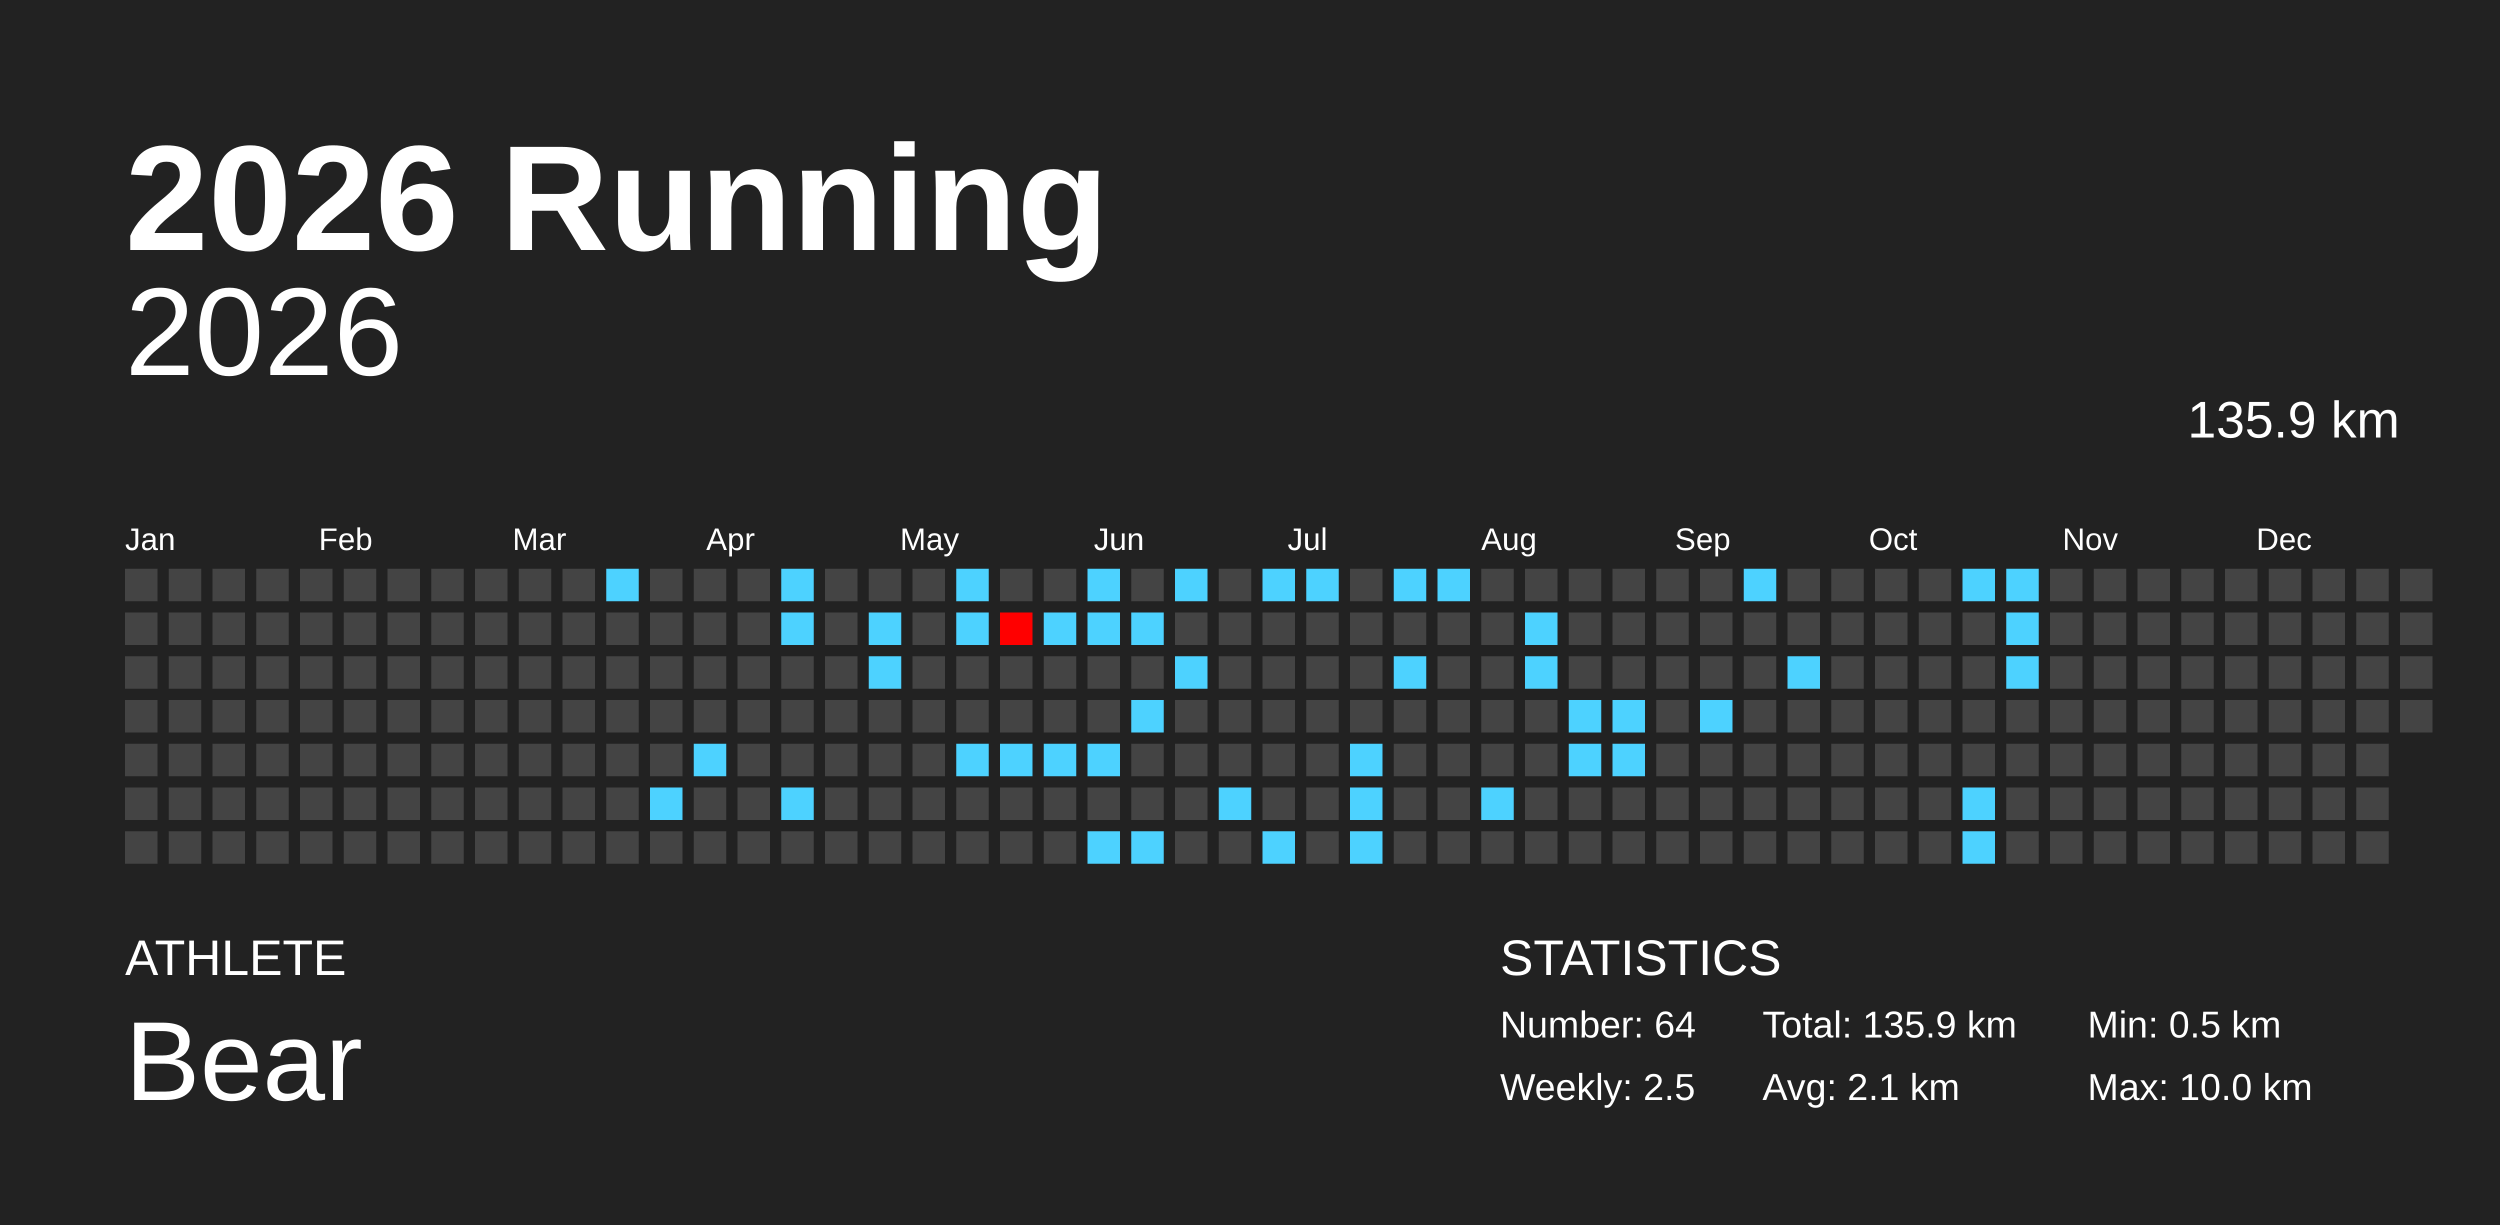
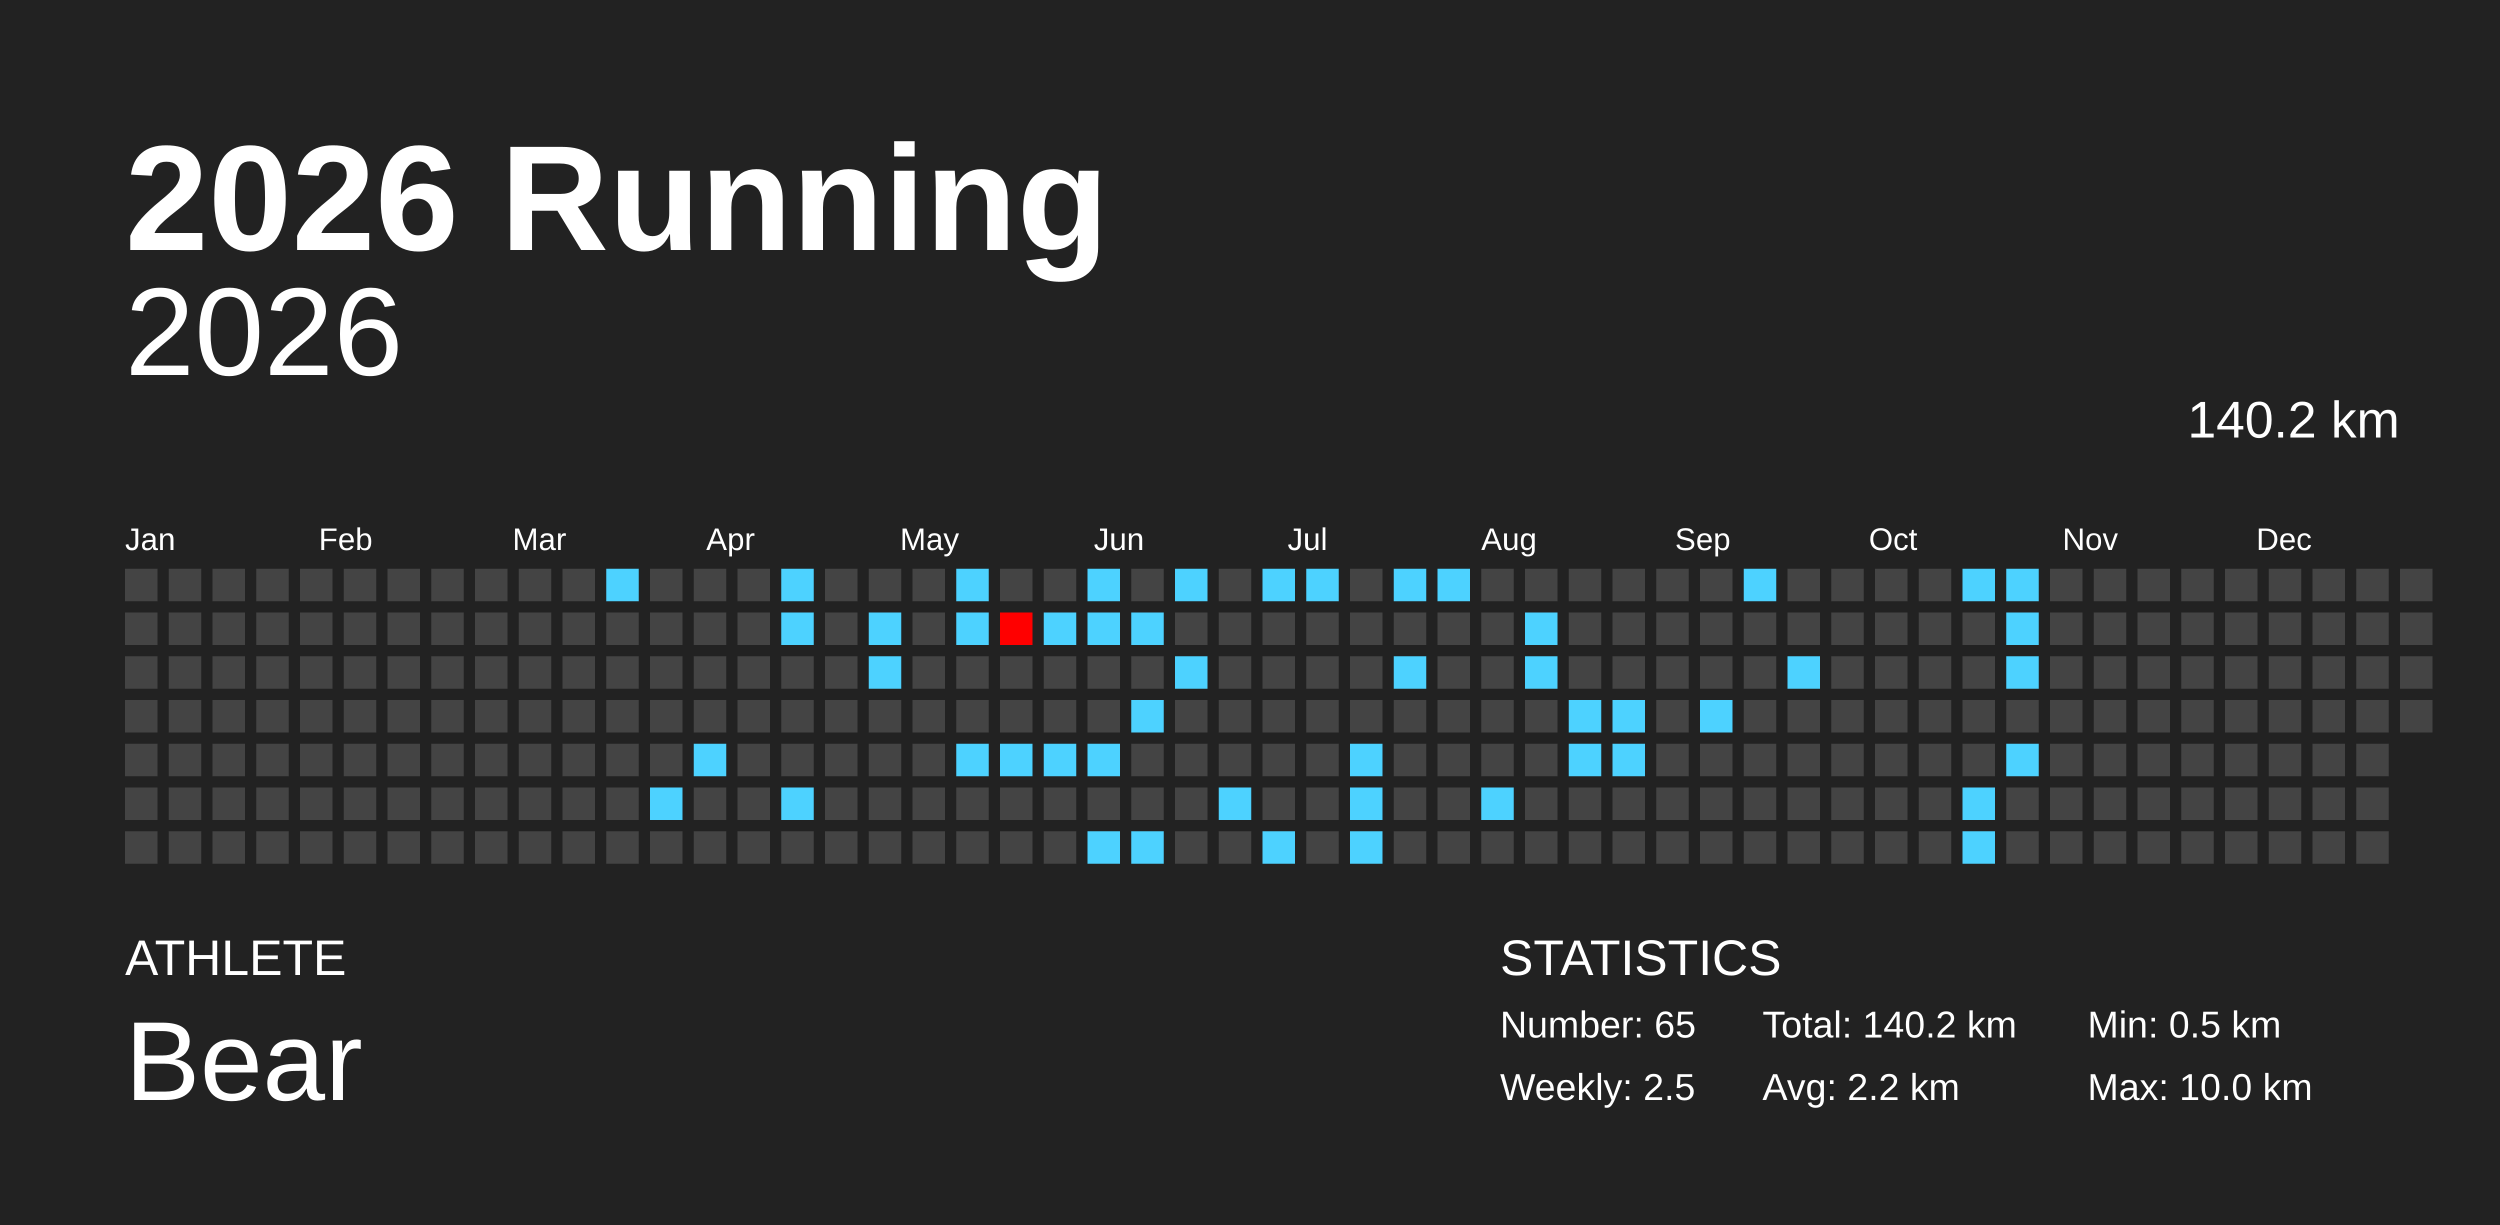
<svg xmlns="http://www.w3.org/2000/svg" baseProfile="full" height="98mm" version="1.1" viewBox="0,0,200,98" width="200mm">
  <defs />
  <rect fill="#222222" height="98" width="200" x="0" y="0" />
  <text fill="#FFFFFF" style="font-size:12px; font-family:Arial; font-weight:bold;" x="10" y="20">2026 Running</text>
  <text fill="#FFFFFF" style="font-size:4px; font-family:Arial" x="10" y="78">ATHLETE</text>
  <text fill="#FFFFFF" style="font-size:9px; font-family:Arial" x="10" y="88">Bear</text>
  <text fill="#FFFFFF" style="font-size:4px; font-family:Arial" x="120" y="78">STATISTICS</text>
-   <text fill="#FFFFFF" style="font-size:3px; font-family:Arial" x="120" y="83">Number: 64</text>
+   <text fill="#FFFFFF" style="font-size:3px; font-family:Arial" x="120" y="83">Number: 65</text>
  <text fill="#FFFFFF" style="font-size:3px; font-family:Arial" x="120" y="88">Weekly: 2.5</text>
-   <text fill="#FFFFFF" style="font-size:3px; font-family:Arial" x="141" y="83">Total: 135.9 km</text>
-   <text fill="#FFFFFF" style="font-size:3px; font-family:Arial" x="141" y="88">Avg: 2.1 km</text>
+   <text fill="#FFFFFF" style="font-size:3px; font-family:Arial" x="141" y="83">Total: 140.2 km</text>
+   <text fill="#FFFFFF" style="font-size:3px; font-family:Arial" x="141" y="88">Avg: 2.2 km</text>
  <text fill="#FFFFFF" style="font-size:3px; font-family:Arial" x="167" y="83">Min: 0.5 km</text>
  <text fill="#FFFFFF" style="font-size:3px; font-family:Arial" x="167" y="88">Max: 10.0 km</text>
  <text alignment-baseline="hanging" fill="#FFFFFF" style="font-size:10.0px; font-family:Arial;" x="10" y="30">2026</text>
-   <text alignment-baseline="hanging" fill="#FFFFFF" style="font-size:4.125px; font-family:Arial;" x="175" y="35">135.9 km</text>
+   <text alignment-baseline="hanging" fill="#FFFFFF" style="font-size:4.125px; font-family:Arial;" x="175" y="35">140.2 km</text>
  <text fill="#FFFFFF" style="font-size:2.5px; font-family:Arial" x="10.0" y="44">Jan</text>
  <text fill="#FFFFFF" style="font-size:2.5px; font-family:Arial" x="25.5" y="44">Feb</text>
  <text fill="#FFFFFF" style="font-size:2.5px; font-family:Arial" x="41.0" y="44">Mar</text>
  <text fill="#FFFFFF" style="font-size:2.5px; font-family:Arial" x="56.5" y="44">Apr</text>
  <text fill="#FFFFFF" style="font-size:2.5px; font-family:Arial" x="72.0" y="44">May</text>
  <text fill="#FFFFFF" style="font-size:2.5px; font-family:Arial" x="87.5" y="44">Jun</text>
  <text fill="#FFFFFF" style="font-size:2.5px; font-family:Arial" x="103.0" y="44">Jul</text>
  <text fill="#FFFFFF" style="font-size:2.5px; font-family:Arial" x="118.5" y="44">Aug</text>
  <text fill="#FFFFFF" style="font-size:2.5px; font-family:Arial" x="134.0" y="44">Sep</text>
  <text fill="#FFFFFF" style="font-size:2.5px; font-family:Arial" x="149.5" y="44">Oct</text>
  <text fill="#FFFFFF" style="font-size:2.5px; font-family:Arial" x="165.0" y="44">Nov</text>
  <text fill="#FFFFFF" style="font-size:2.5px; font-family:Arial" x="180.5" y="44">Dec</text>
  <rect fill="#444444" height="2.6" width="2.6" x="10.0" y="45.5" />
  <rect fill="#444444" height="2.6" width="2.6" x="10.0" y="49.0" />
  <rect fill="#444444" height="2.6" width="2.6" x="10.0" y="52.5" />
  <rect fill="#444444" height="2.6" width="2.6" x="10.0" y="56.0" />
  <rect fill="#444444" height="2.6" width="2.6" x="10.0" y="59.5" />
  <rect fill="#444444" height="2.6" width="2.6" x="10.0" y="63.0" />
  <rect fill="#444444" height="2.6" width="2.6" x="10.0" y="66.5" />
  <rect fill="#444444" height="2.6" width="2.6" x="13.5" y="45.5" />
  <rect fill="#444444" height="2.6" width="2.6" x="13.5" y="49.0" />
  <rect fill="#444444" height="2.6" width="2.6" x="13.5" y="52.5" />
  <rect fill="#444444" height="2.6" width="2.6" x="13.5" y="56.0" />
  <rect fill="#444444" height="2.6" width="2.6" x="13.5" y="59.5" />
  <rect fill="#444444" height="2.6" width="2.6" x="13.5" y="63.0" />
  <rect fill="#444444" height="2.6" width="2.6" x="13.5" y="66.5" />
  <rect fill="#444444" height="2.6" width="2.6" x="17.0" y="45.5" />
  <rect fill="#444444" height="2.6" width="2.6" x="17.0" y="49.0" />
  <rect fill="#444444" height="2.6" width="2.6" x="17.0" y="52.5" />
  <rect fill="#444444" height="2.6" width="2.6" x="17.0" y="56.0" />
  <rect fill="#444444" height="2.6" width="2.6" x="17.0" y="59.5" />
  <rect fill="#444444" height="2.6" width="2.6" x="17.0" y="63.0" />
  <rect fill="#444444" height="2.6" width="2.6" x="17.0" y="66.5" />
  <rect fill="#444444" height="2.6" width="2.6" x="20.5" y="45.5" />
  <rect fill="#444444" height="2.6" width="2.6" x="20.5" y="49.0" />
  <rect fill="#444444" height="2.6" width="2.6" x="20.5" y="52.5" />
  <rect fill="#444444" height="2.6" width="2.6" x="20.5" y="56.0" />
  <rect fill="#444444" height="2.6" width="2.6" x="20.5" y="59.5" />
  <rect fill="#444444" height="2.6" width="2.6" x="20.5" y="63.0" />
  <rect fill="#444444" height="2.6" width="2.6" x="20.5" y="66.5" />
  <rect fill="#444444" height="2.6" width="2.6" x="24.0" y="45.5" />
  <rect fill="#444444" height="2.6" width="2.6" x="24.0" y="49.0" />
  <rect fill="#444444" height="2.6" width="2.6" x="24.0" y="52.5" />
  <rect fill="#444444" height="2.6" width="2.6" x="24.0" y="56.0" />
  <rect fill="#444444" height="2.6" width="2.6" x="24.0" y="59.5" />
  <rect fill="#444444" height="2.6" width="2.6" x="24.0" y="63.0" />
  <rect fill="#444444" height="2.6" width="2.6" x="24.0" y="66.5" />
  <rect fill="#444444" height="2.6" width="2.6" x="27.5" y="45.5" />
  <rect fill="#444444" height="2.6" width="2.6" x="27.5" y="49.0" />
  <rect fill="#444444" height="2.6" width="2.6" x="27.5" y="52.5" />
  <rect fill="#444444" height="2.6" width="2.6" x="27.5" y="56.0" />
  <rect fill="#444444" height="2.6" width="2.6" x="27.5" y="59.5" />
  <rect fill="#444444" height="2.6" width="2.6" x="27.5" y="63.0" />
  <rect fill="#444444" height="2.6" width="2.6" x="27.5" y="66.5" />
  <rect fill="#444444" height="2.6" width="2.6" x="31.0" y="45.5" />
  <rect fill="#444444" height="2.6" width="2.6" x="31.0" y="49.0" />
  <rect fill="#444444" height="2.6" width="2.6" x="31.0" y="52.5" />
  <rect fill="#444444" height="2.6" width="2.6" x="31.0" y="56.0" />
  <rect fill="#444444" height="2.6" width="2.6" x="31.0" y="59.5" />
  <rect fill="#444444" height="2.6" width="2.6" x="31.0" y="63.0" />
  <rect fill="#444444" height="2.6" width="2.6" x="31.0" y="66.5" />
  <rect fill="#444444" height="2.6" width="2.6" x="34.5" y="45.5" />
  <rect fill="#444444" height="2.6" width="2.6" x="34.5" y="49.0" />
  <rect fill="#444444" height="2.6" width="2.6" x="34.5" y="52.5" />
  <rect fill="#444444" height="2.6" width="2.6" x="34.5" y="56.0" />
  <rect fill="#444444" height="2.6" width="2.6" x="34.5" y="59.5" />
  <rect fill="#444444" height="2.6" width="2.6" x="34.5" y="63.0" />
  <rect fill="#444444" height="2.6" width="2.6" x="34.5" y="66.5" />
  <rect fill="#444444" height="2.6" width="2.6" x="38.0" y="45.5" />
  <rect fill="#444444" height="2.6" width="2.6" x="38.0" y="49.0" />
  <rect fill="#444444" height="2.6" width="2.6" x="38.0" y="52.5" />
  <rect fill="#444444" height="2.6" width="2.6" x="38.0" y="56.0" />
  <rect fill="#444444" height="2.6" width="2.6" x="38.0" y="59.5" />
  <rect fill="#444444" height="2.6" width="2.6" x="38.0" y="63.0" />
  <rect fill="#444444" height="2.6" width="2.6" x="38.0" y="66.5" />
  <rect fill="#444444" height="2.6" width="2.6" x="41.5" y="45.5" />
  <rect fill="#444444" height="2.6" width="2.6" x="41.5" y="49.0" />
  <rect fill="#444444" height="2.6" width="2.6" x="41.5" y="52.5" />
  <rect fill="#444444" height="2.6" width="2.6" x="41.5" y="56.0" />
  <rect fill="#444444" height="2.6" width="2.6" x="41.5" y="59.5" />
  <rect fill="#444444" height="2.6" width="2.6" x="41.5" y="63.0" />
  <rect fill="#444444" height="2.6" width="2.6" x="41.5" y="66.5" />
  <rect fill="#444444" height="2.6" width="2.6" x="45.0" y="45.5" />
  <rect fill="#444444" height="2.6" width="2.6" x="45.0" y="49.0" />
  <rect fill="#444444" height="2.6" width="2.6" x="45.0" y="52.5" />
  <rect fill="#444444" height="2.6" width="2.6" x="45.0" y="56.0" />
  <rect fill="#444444" height="2.6" width="2.6" x="45.0" y="59.5" />
  <rect fill="#444444" height="2.6" width="2.6" x="45.0" y="63.0" />
  <rect fill="#444444" height="2.6" width="2.6" x="45.0" y="66.5" />
  <rect fill="#4dd2ff" height="2.6" width="2.6" x="48.5" y="45.5" />
  <rect fill="#444444" height="2.6" width="2.6" x="48.5" y="49.0" />
  <rect fill="#444444" height="2.6" width="2.6" x="48.5" y="52.5" />
  <rect fill="#444444" height="2.6" width="2.6" x="48.5" y="56.0" />
  <rect fill="#444444" height="2.6" width="2.6" x="48.5" y="59.5" />
  <rect fill="#444444" height="2.6" width="2.6" x="48.5" y="63.0" />
  <rect fill="#444444" height="2.6" width="2.6" x="48.5" y="66.5" />
  <rect fill="#444444" height="2.6" width="2.6" x="52.0" y="45.5" />
  <rect fill="#444444" height="2.6" width="2.6" x="52.0" y="49.0" />
  <rect fill="#444444" height="2.6" width="2.6" x="52.0" y="52.5" />
  <rect fill="#444444" height="2.6" width="2.6" x="52.0" y="56.0" />
  <rect fill="#444444" height="2.6" width="2.6" x="52.0" y="59.5" />
  <rect fill="#4dd2ff" height="2.6" width="2.6" x="52.0" y="63.0" />
  <rect fill="#444444" height="2.6" width="2.6" x="52.0" y="66.5" />
  <rect fill="#444444" height="2.6" width="2.6" x="55.5" y="45.5" />
  <rect fill="#444444" height="2.6" width="2.6" x="55.5" y="49.0" />
  <rect fill="#444444" height="2.6" width="2.6" x="55.5" y="52.5" />
  <rect fill="#444444" height="2.6" width="2.6" x="55.5" y="56.0" />
  <rect fill="#4dd2ff" height="2.6" width="2.6" x="55.5" y="59.5" />
  <rect fill="#444444" height="2.6" width="2.6" x="55.5" y="63.0" />
  <rect fill="#444444" height="2.6" width="2.6" x="55.5" y="66.5" />
  <rect fill="#444444" height="2.6" width="2.6" x="59.0" y="45.5" />
  <rect fill="#444444" height="2.6" width="2.6" x="59.0" y="49.0" />
  <rect fill="#444444" height="2.6" width="2.6" x="59.0" y="52.5" />
  <rect fill="#444444" height="2.6" width="2.6" x="59.0" y="56.0" />
  <rect fill="#444444" height="2.6" width="2.6" x="59.0" y="59.5" />
  <rect fill="#444444" height="2.6" width="2.6" x="59.0" y="63.0" />
  <rect fill="#444444" height="2.6" width="2.6" x="59.0" y="66.5" />
  <rect fill="#4dd2ff" height="2.6" width="2.6" x="62.5" y="45.5" />
  <rect fill="#4dd2ff" height="2.6" width="2.6" x="62.5" y="49.0" />
  <rect fill="#444444" height="2.6" width="2.6" x="62.5" y="52.5" />
  <rect fill="#444444" height="2.6" width="2.6" x="62.5" y="56.0" />
  <rect fill="#444444" height="2.6" width="2.6" x="62.5" y="59.5" />
  <rect fill="#4dd2ff" height="2.6" width="2.6" x="62.5" y="63.0" />
  <rect fill="#444444" height="2.6" width="2.6" x="62.5" y="66.5" />
  <rect fill="#444444" height="2.6" width="2.6" x="66.0" y="45.5" />
  <rect fill="#444444" height="2.6" width="2.6" x="66.0" y="49.0" />
  <rect fill="#444444" height="2.6" width="2.6" x="66.0" y="52.5" />
  <rect fill="#444444" height="2.6" width="2.6" x="66.0" y="56.0" />
  <rect fill="#444444" height="2.6" width="2.6" x="66.0" y="59.5" />
  <rect fill="#444444" height="2.6" width="2.6" x="66.0" y="63.0" />
  <rect fill="#444444" height="2.6" width="2.6" x="66.0" y="66.5" />
  <rect fill="#444444" height="2.6" width="2.6" x="69.5" y="45.5" />
  <rect fill="#4dd2ff" height="2.6" width="2.6" x="69.5" y="49.0" />
  <rect fill="#4dd2ff" height="2.6" width="2.6" x="69.5" y="52.5" />
  <rect fill="#444444" height="2.6" width="2.6" x="69.5" y="56.0" />
  <rect fill="#444444" height="2.6" width="2.6" x="69.5" y="59.5" />
  <rect fill="#444444" height="2.6" width="2.6" x="69.5" y="63.0" />
  <rect fill="#444444" height="2.6" width="2.6" x="69.5" y="66.5" />
  <rect fill="#444444" height="2.6" width="2.6" x="73.0" y="45.5" />
  <rect fill="#444444" height="2.6" width="2.6" x="73.0" y="49.0" />
  <rect fill="#444444" height="2.6" width="2.6" x="73.0" y="52.5" />
  <rect fill="#444444" height="2.6" width="2.6" x="73.0" y="56.0" />
  <rect fill="#444444" height="2.6" width="2.6" x="73.0" y="59.5" />
  <rect fill="#444444" height="2.6" width="2.6" x="73.0" y="63.0" />
  <rect fill="#444444" height="2.6" width="2.6" x="73.0" y="66.5" />
  <rect fill="#4dd2ff" height="2.6" width="2.6" x="76.5" y="45.5" />
  <rect fill="#4dd2ff" height="2.6" width="2.6" x="76.5" y="49.0" />
  <rect fill="#444444" height="2.6" width="2.6" x="76.5" y="52.5" />
  <rect fill="#444444" height="2.6" width="2.6" x="76.5" y="56.0" />
  <rect fill="#4dd2ff" height="2.6" width="2.6" x="76.5" y="59.5" />
  <rect fill="#444444" height="2.6" width="2.6" x="76.5" y="63.0" />
  <rect fill="#444444" height="2.6" width="2.6" x="76.5" y="66.5" />
  <rect fill="#444444" height="2.6" width="2.6" x="80.0" y="45.5" />
  <rect fill="#ff0000" height="2.6" width="2.6" x="80.0" y="49.0" />
  <rect fill="#444444" height="2.6" width="2.6" x="80.0" y="52.5" />
  <rect fill="#444444" height="2.6" width="2.6" x="80.0" y="56.0" />
  <rect fill="#4dd2ff" height="2.6" width="2.6" x="80.0" y="59.5" />
  <rect fill="#444444" height="2.6" width="2.6" x="80.0" y="63.0" />
  <rect fill="#444444" height="2.6" width="2.6" x="80.0" y="66.5" />
  <rect fill="#444444" height="2.6" width="2.6" x="83.5" y="45.5" />
  <rect fill="#4dd2ff" height="2.6" width="2.6" x="83.5" y="49.0" />
  <rect fill="#444444" height="2.6" width="2.6" x="83.5" y="52.5" />
  <rect fill="#444444" height="2.6" width="2.6" x="83.5" y="56.0" />
  <rect fill="#4dd2ff" height="2.6" width="2.6" x="83.5" y="59.5" />
  <rect fill="#444444" height="2.6" width="2.6" x="83.5" y="63.0" />
  <rect fill="#444444" height="2.6" width="2.6" x="83.5" y="66.5" />
  <rect fill="#4dd2ff" height="2.6" width="2.6" x="87.0" y="45.5" />
  <rect fill="#4dd2ff" height="2.6" width="2.6" x="87.0" y="49.0" />
  <rect fill="#444444" height="2.6" width="2.6" x="87.0" y="52.5" />
  <rect fill="#444444" height="2.6" width="2.6" x="87.0" y="56.0" />
  <rect fill="#4dd2ff" height="2.6" width="2.6" x="87.0" y="59.5" />
  <rect fill="#444444" height="2.6" width="2.6" x="87.0" y="63.0" />
  <rect fill="#4dd2ff" height="2.6" width="2.6" x="87.0" y="66.5" />
  <rect fill="#444444" height="2.6" width="2.6" x="90.5" y="45.5" />
  <rect fill="#4dd2ff" height="2.6" width="2.6" x="90.5" y="49.0" />
  <rect fill="#444444" height="2.6" width="2.6" x="90.5" y="52.5" />
  <rect fill="#4dd2ff" height="2.6" width="2.6" x="90.5" y="56.0" />
  <rect fill="#444444" height="2.6" width="2.6" x="90.5" y="59.5" />
  <rect fill="#444444" height="2.6" width="2.6" x="90.5" y="63.0" />
  <rect fill="#4dd2ff" height="2.6" width="2.6" x="90.5" y="66.5" />
  <rect fill="#4dd2ff" height="2.6" width="2.6" x="94.0" y="45.5" />
  <rect fill="#444444" height="2.6" width="2.6" x="94.0" y="49.0" />
  <rect fill="#4dd2ff" height="2.6" width="2.6" x="94.0" y="52.5" />
  <rect fill="#444444" height="2.6" width="2.6" x="94.0" y="56.0" />
  <rect fill="#444444" height="2.6" width="2.6" x="94.0" y="59.5" />
  <rect fill="#444444" height="2.6" width="2.6" x="94.0" y="63.0" />
  <rect fill="#444444" height="2.6" width="2.6" x="94.0" y="66.5" />
  <rect fill="#444444" height="2.6" width="2.6" x="97.5" y="45.5" />
  <rect fill="#444444" height="2.6" width="2.6" x="97.5" y="49.0" />
  <rect fill="#444444" height="2.6" width="2.6" x="97.5" y="52.5" />
  <rect fill="#444444" height="2.6" width="2.6" x="97.5" y="56.0" />
  <rect fill="#444444" height="2.6" width="2.6" x="97.5" y="59.5" />
  <rect fill="#4dd2ff" height="2.6" width="2.6" x="97.5" y="63.0" />
  <rect fill="#444444" height="2.6" width="2.6" x="97.5" y="66.5" />
  <rect fill="#4dd2ff" height="2.6" width="2.6" x="101.0" y="45.5" />
  <rect fill="#444444" height="2.6" width="2.6" x="101.0" y="49.0" />
  <rect fill="#444444" height="2.6" width="2.6" x="101.0" y="52.5" />
  <rect fill="#444444" height="2.6" width="2.6" x="101.0" y="56.0" />
  <rect fill="#444444" height="2.6" width="2.6" x="101.0" y="59.5" />
  <rect fill="#444444" height="2.6" width="2.6" x="101.0" y="63.0" />
  <rect fill="#4dd2ff" height="2.6" width="2.6" x="101.0" y="66.5" />
  <rect fill="#4dd2ff" height="2.6" width="2.6" x="104.5" y="45.5" />
  <rect fill="#444444" height="2.6" width="2.6" x="104.5" y="49.0" />
  <rect fill="#444444" height="2.6" width="2.6" x="104.5" y="52.5" />
  <rect fill="#444444" height="2.6" width="2.6" x="104.5" y="56.0" />
  <rect fill="#444444" height="2.6" width="2.6" x="104.5" y="59.5" />
  <rect fill="#444444" height="2.6" width="2.6" x="104.5" y="63.0" />
  <rect fill="#444444" height="2.6" width="2.6" x="104.5" y="66.5" />
  <rect fill="#444444" height="2.6" width="2.6" x="108.0" y="45.5" />
  <rect fill="#444444" height="2.6" width="2.6" x="108.0" y="49.0" />
  <rect fill="#444444" height="2.6" width="2.6" x="108.0" y="52.5" />
  <rect fill="#444444" height="2.6" width="2.6" x="108.0" y="56.0" />
  <rect fill="#4dd2ff" height="2.6" width="2.6" x="108.0" y="59.5" />
  <rect fill="#4dd2ff" height="2.6" width="2.6" x="108.0" y="63.0" />
  <rect fill="#4dd2ff" height="2.6" width="2.6" x="108.0" y="66.5" />
  <rect fill="#4dd2ff" height="2.6" width="2.6" x="111.5" y="45.5" />
  <rect fill="#444444" height="2.6" width="2.6" x="111.5" y="49.0" />
  <rect fill="#4dd2ff" height="2.6" width="2.6" x="111.5" y="52.5" />
  <rect fill="#444444" height="2.6" width="2.6" x="111.5" y="56.0" />
  <rect fill="#444444" height="2.6" width="2.6" x="111.5" y="59.5" />
  <rect fill="#444444" height="2.6" width="2.6" x="111.5" y="63.0" />
  <rect fill="#444444" height="2.6" width="2.6" x="111.5" y="66.5" />
  <rect fill="#4dd2ff" height="2.6" width="2.6" x="115.0" y="45.5" />
  <rect fill="#444444" height="2.6" width="2.6" x="115.0" y="49.0" />
  <rect fill="#444444" height="2.6" width="2.6" x="115.0" y="52.5" />
  <rect fill="#444444" height="2.6" width="2.6" x="115.0" y="56.0" />
  <rect fill="#444444" height="2.6" width="2.6" x="115.0" y="59.5" />
  <rect fill="#444444" height="2.6" width="2.6" x="115.0" y="63.0" />
  <rect fill="#444444" height="2.6" width="2.6" x="115.0" y="66.5" />
  <rect fill="#444444" height="2.6" width="2.6" x="118.5" y="45.5" />
  <rect fill="#444444" height="2.6" width="2.6" x="118.5" y="49.0" />
  <rect fill="#444444" height="2.6" width="2.6" x="118.5" y="52.5" />
  <rect fill="#444444" height="2.6" width="2.6" x="118.5" y="56.0" />
  <rect fill="#444444" height="2.6" width="2.6" x="118.5" y="59.5" />
  <rect fill="#4dd2ff" height="2.6" width="2.6" x="118.5" y="63.0" />
  <rect fill="#444444" height="2.6" width="2.6" x="118.5" y="66.5" />
  <rect fill="#444444" height="2.6" width="2.6" x="122.0" y="45.5" />
  <rect fill="#4dd2ff" height="2.6" width="2.6" x="122.0" y="49.0" />
  <rect fill="#4dd2ff" height="2.6" width="2.6" x="122.0" y="52.5" />
  <rect fill="#444444" height="2.6" width="2.6" x="122.0" y="56.0" />
  <rect fill="#444444" height="2.6" width="2.6" x="122.0" y="59.5" />
  <rect fill="#444444" height="2.6" width="2.6" x="122.0" y="63.0" />
  <rect fill="#444444" height="2.6" width="2.6" x="122.0" y="66.5" />
  <rect fill="#444444" height="2.6" width="2.6" x="125.5" y="45.5" />
  <rect fill="#444444" height="2.6" width="2.6" x="125.5" y="49.0" />
  <rect fill="#444444" height="2.6" width="2.6" x="125.5" y="52.5" />
  <rect fill="#4dd2ff" height="2.6" width="2.6" x="125.5" y="56.0" />
  <rect fill="#4dd2ff" height="2.6" width="2.6" x="125.5" y="59.5" />
  <rect fill="#444444" height="2.6" width="2.6" x="125.5" y="63.0" />
  <rect fill="#444444" height="2.6" width="2.6" x="125.5" y="66.5" />
  <rect fill="#444444" height="2.6" width="2.6" x="129.0" y="45.5" />
  <rect fill="#444444" height="2.6" width="2.6" x="129.0" y="49.0" />
  <rect fill="#444444" height="2.6" width="2.6" x="129.0" y="52.5" />
  <rect fill="#4dd2ff" height="2.6" width="2.6" x="129.0" y="56.0" />
  <rect fill="#4dd2ff" height="2.6" width="2.6" x="129.0" y="59.5" />
  <rect fill="#444444" height="2.6" width="2.6" x="129.0" y="63.0" />
  <rect fill="#444444" height="2.6" width="2.6" x="129.0" y="66.5" />
  <rect fill="#444444" height="2.6" width="2.6" x="132.5" y="45.5" />
  <rect fill="#444444" height="2.6" width="2.6" x="132.5" y="49.0" />
  <rect fill="#444444" height="2.6" width="2.6" x="132.5" y="52.5" />
  <rect fill="#444444" height="2.6" width="2.6" x="132.5" y="56.0" />
  <rect fill="#444444" height="2.6" width="2.6" x="132.5" y="59.5" />
  <rect fill="#444444" height="2.6" width="2.6" x="132.5" y="63.0" />
  <rect fill="#444444" height="2.6" width="2.6" x="132.5" y="66.5" />
  <rect fill="#444444" height="2.6" width="2.6" x="136.0" y="45.5" />
  <rect fill="#444444" height="2.6" width="2.6" x="136.0" y="49.0" />
  <rect fill="#444444" height="2.6" width="2.6" x="136.0" y="52.5" />
  <rect fill="#4dd2ff" height="2.6" width="2.6" x="136.0" y="56.0" />
  <rect fill="#444444" height="2.6" width="2.6" x="136.0" y="59.5" />
  <rect fill="#444444" height="2.6" width="2.6" x="136.0" y="63.0" />
  <rect fill="#444444" height="2.6" width="2.6" x="136.0" y="66.5" />
  <rect fill="#4dd2ff" height="2.6" width="2.6" x="139.5" y="45.5" />
  <rect fill="#444444" height="2.6" width="2.6" x="139.5" y="49.0" />
  <rect fill="#444444" height="2.6" width="2.6" x="139.5" y="52.5" />
  <rect fill="#444444" height="2.6" width="2.6" x="139.5" y="56.0" />
  <rect fill="#444444" height="2.6" width="2.6" x="139.5" y="59.5" />
  <rect fill="#444444" height="2.6" width="2.6" x="139.5" y="63.0" />
  <rect fill="#444444" height="2.6" width="2.6" x="139.5" y="66.5" />
  <rect fill="#444444" height="2.6" width="2.6" x="143.0" y="45.5" />
  <rect fill="#444444" height="2.6" width="2.6" x="143.0" y="49.0" />
  <rect fill="#4dd2ff" height="2.6" width="2.6" x="143.0" y="52.5" />
  <rect fill="#444444" height="2.6" width="2.6" x="143.0" y="56.0" />
  <rect fill="#444444" height="2.6" width="2.6" x="143.0" y="59.5" />
  <rect fill="#444444" height="2.6" width="2.6" x="143.0" y="63.0" />
  <rect fill="#444444" height="2.6" width="2.6" x="143.0" y="66.5" />
  <rect fill="#444444" height="2.6" width="2.6" x="146.5" y="45.5" />
  <rect fill="#444444" height="2.6" width="2.6" x="146.5" y="49.0" />
  <rect fill="#444444" height="2.6" width="2.6" x="146.5" y="52.5" />
  <rect fill="#444444" height="2.6" width="2.6" x="146.5" y="56.0" />
  <rect fill="#444444" height="2.6" width="2.6" x="146.5" y="59.5" />
  <rect fill="#444444" height="2.6" width="2.6" x="146.5" y="63.0" />
  <rect fill="#444444" height="2.6" width="2.6" x="146.5" y="66.5" />
  <rect fill="#444444" height="2.6" width="2.6" x="150.0" y="45.5" />
  <rect fill="#444444" height="2.6" width="2.6" x="150.0" y="49.0" />
  <rect fill="#444444" height="2.6" width="2.6" x="150.0" y="52.5" />
  <rect fill="#444444" height="2.6" width="2.6" x="150.0" y="56.0" />
  <rect fill="#444444" height="2.6" width="2.6" x="150.0" y="59.5" />
  <rect fill="#444444" height="2.6" width="2.6" x="150.0" y="63.0" />
  <rect fill="#444444" height="2.6" width="2.6" x="150.0" y="66.5" />
  <rect fill="#444444" height="2.6" width="2.6" x="153.5" y="45.5" />
  <rect fill="#444444" height="2.6" width="2.6" x="153.5" y="49.0" />
  <rect fill="#444444" height="2.6" width="2.6" x="153.5" y="52.5" />
  <rect fill="#444444" height="2.6" width="2.6" x="153.5" y="56.0" />
  <rect fill="#444444" height="2.6" width="2.6" x="153.5" y="59.5" />
  <rect fill="#444444" height="2.6" width="2.6" x="153.5" y="63.0" />
  <rect fill="#444444" height="2.6" width="2.6" x="153.5" y="66.5" />
  <rect fill="#4dd2ff" height="2.6" width="2.6" x="157.0" y="45.5" />
  <rect fill="#444444" height="2.6" width="2.6" x="157.0" y="49.0" />
  <rect fill="#444444" height="2.6" width="2.6" x="157.0" y="52.5" />
  <rect fill="#444444" height="2.6" width="2.6" x="157.0" y="56.0" />
  <rect fill="#444444" height="2.6" width="2.6" x="157.0" y="59.5" />
  <rect fill="#4dd2ff" height="2.6" width="2.6" x="157.0" y="63.0" />
  <rect fill="#4dd2ff" height="2.6" width="2.6" x="157.0" y="66.5" />
  <rect fill="#4dd2ff" height="2.6" width="2.6" x="160.5" y="45.5" />
  <rect fill="#4dd2ff" height="2.6" width="2.6" x="160.5" y="49.0" />
  <rect fill="#4dd2ff" height="2.6" width="2.6" x="160.5" y="52.5" />
  <rect fill="#444444" height="2.6" width="2.6" x="160.5" y="56.0" />
-   <rect fill="#444444" height="2.6" width="2.6" x="160.5" y="59.5" />
+   <rect fill="#4dd2ff" height="2.6" width="2.6" x="160.5" y="59.5" />
  <rect fill="#444444" height="2.6" width="2.6" x="160.5" y="63.0" />
  <rect fill="#444444" height="2.6" width="2.6" x="160.5" y="66.5" />
  <rect fill="#444444" height="2.6" width="2.6" x="164.0" y="45.5" />
  <rect fill="#444444" height="2.6" width="2.6" x="164.0" y="49.0" />
  <rect fill="#444444" height="2.6" width="2.6" x="164.0" y="52.5" />
  <rect fill="#444444" height="2.6" width="2.6" x="164.0" y="56.0" />
  <rect fill="#444444" height="2.6" width="2.6" x="164.0" y="59.5" />
  <rect fill="#444444" height="2.6" width="2.6" x="164.0" y="63.0" />
  <rect fill="#444444" height="2.6" width="2.6" x="164.0" y="66.5" />
  <rect fill="#444444" height="2.6" width="2.6" x="167.5" y="45.5" />
  <rect fill="#444444" height="2.6" width="2.6" x="167.5" y="49.0" />
  <rect fill="#444444" height="2.6" width="2.6" x="167.5" y="52.5" />
  <rect fill="#444444" height="2.6" width="2.6" x="167.5" y="56.0" />
  <rect fill="#444444" height="2.6" width="2.6" x="167.5" y="59.5" />
  <rect fill="#444444" height="2.6" width="2.6" x="167.5" y="63.0" />
  <rect fill="#444444" height="2.6" width="2.6" x="167.5" y="66.5" />
  <rect fill="#444444" height="2.6" width="2.6" x="171.0" y="45.5" />
  <rect fill="#444444" height="2.6" width="2.6" x="171.0" y="49.0" />
  <rect fill="#444444" height="2.6" width="2.6" x="171.0" y="52.5" />
  <rect fill="#444444" height="2.6" width="2.6" x="171.0" y="56.0" />
  <rect fill="#444444" height="2.6" width="2.6" x="171.0" y="59.5" />
  <rect fill="#444444" height="2.6" width="2.6" x="171.0" y="63.0" />
  <rect fill="#444444" height="2.6" width="2.6" x="171.0" y="66.5" />
  <rect fill="#444444" height="2.6" width="2.6" x="174.5" y="45.5" />
  <rect fill="#444444" height="2.6" width="2.6" x="174.5" y="49.0" />
  <rect fill="#444444" height="2.6" width="2.6" x="174.5" y="52.5" />
  <rect fill="#444444" height="2.6" width="2.6" x="174.5" y="56.0" />
  <rect fill="#444444" height="2.6" width="2.6" x="174.5" y="59.5" />
  <rect fill="#444444" height="2.6" width="2.6" x="174.5" y="63.0" />
  <rect fill="#444444" height="2.6" width="2.6" x="174.5" y="66.5" />
  <rect fill="#444444" height="2.6" width="2.6" x="178.0" y="45.5" />
  <rect fill="#444444" height="2.6" width="2.6" x="178.0" y="49.0" />
  <rect fill="#444444" height="2.6" width="2.6" x="178.0" y="52.5" />
  <rect fill="#444444" height="2.6" width="2.6" x="178.0" y="56.0" />
  <rect fill="#444444" height="2.6" width="2.6" x="178.0" y="59.5" />
  <rect fill="#444444" height="2.6" width="2.6" x="178.0" y="63.0" />
  <rect fill="#444444" height="2.6" width="2.6" x="178.0" y="66.5" />
  <rect fill="#444444" height="2.6" width="2.6" x="181.5" y="45.5" />
  <rect fill="#444444" height="2.6" width="2.6" x="181.5" y="49.0" />
  <rect fill="#444444" height="2.6" width="2.6" x="181.5" y="52.5" />
  <rect fill="#444444" height="2.6" width="2.6" x="181.5" y="56.0" />
  <rect fill="#444444" height="2.6" width="2.6" x="181.5" y="59.5" />
  <rect fill="#444444" height="2.6" width="2.6" x="181.5" y="63.0" />
  <rect fill="#444444" height="2.6" width="2.6" x="181.5" y="66.5" />
  <rect fill="#444444" height="2.6" width="2.6" x="185.0" y="45.5" />
  <rect fill="#444444" height="2.6" width="2.6" x="185.0" y="49.0" />
  <rect fill="#444444" height="2.6" width="2.6" x="185.0" y="52.5" />
  <rect fill="#444444" height="2.6" width="2.6" x="185.0" y="56.0" />
  <rect fill="#444444" height="2.6" width="2.6" x="185.0" y="59.5" />
  <rect fill="#444444" height="2.6" width="2.6" x="185.0" y="63.0" />
  <rect fill="#444444" height="2.6" width="2.6" x="185.0" y="66.5" />
  <rect fill="#444444" height="2.6" width="2.6" x="188.5" y="45.5" />
  <rect fill="#444444" height="2.6" width="2.6" x="188.5" y="49.0" />
  <rect fill="#444444" height="2.6" width="2.6" x="188.5" y="52.5" />
  <rect fill="#444444" height="2.6" width="2.6" x="188.5" y="56.0" />
  <rect fill="#444444" height="2.6" width="2.6" x="188.5" y="59.5" />
  <rect fill="#444444" height="2.6" width="2.6" x="188.5" y="63.0" />
  <rect fill="#444444" height="2.6" width="2.6" x="188.5" y="66.5" />
  <rect fill="#444444" height="2.6" width="2.6" x="192.0" y="45.5" />
  <rect fill="#444444" height="2.6" width="2.6" x="192.0" y="49.0" />
  <rect fill="#444444" height="2.6" width="2.6" x="192.0" y="52.5" />
  <rect fill="#444444" height="2.6" width="2.6" x="192.0" y="56.0" />
</svg>
